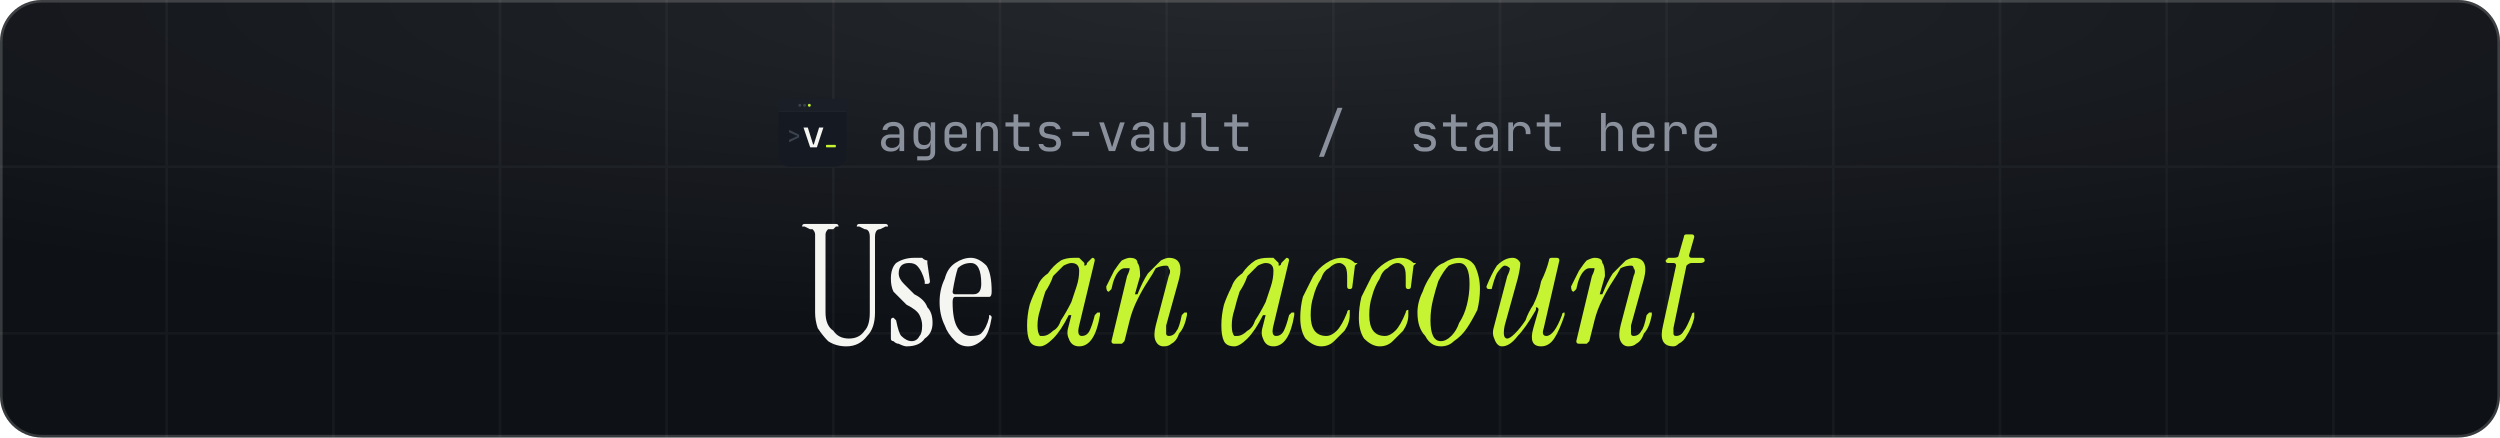
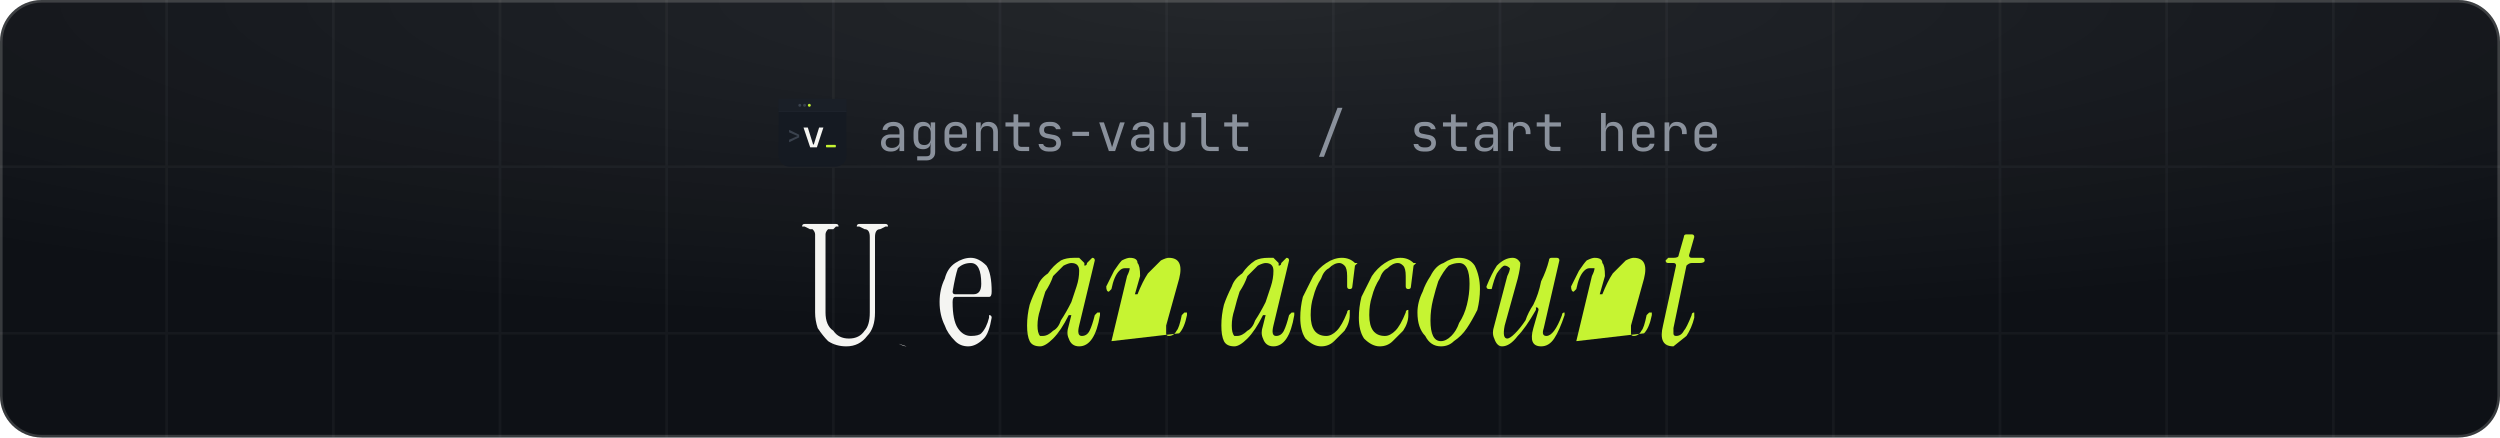
<svg xmlns="http://www.w3.org/2000/svg" width="960" height="168" viewBox="0 0 960 168" role="img" aria-label="Use an account">
  <defs>
    <radialGradient id="l" cx="0.5" cy="0" r="0.75">
      <stop offset="0" stop-color="#fff" stop-opacity="0.09" />
      <stop offset="1" stop-color="#fff" stop-opacity="0" />
    </radialGradient>
    <clipPath id="c">
      <rect width="960" height="168" rx="16" />
    </clipPath>
-     <path id="g0" d="M5.0 0.2L5.0 0.2Q3.3 0.2 2.3-0.7Q1.3-1.6 1.3-3.1L1.3-3.1Q1.3-4.6 2.3-5.5Q3.3-6.4 5-6.4L5-6.4L8.4-6.4L8.4-7.5Q8.4-8.5 7.8-9.1Q7.2-9.6 6.1-9.6L6.1-9.6Q5.1-9.6 4.4-9.2Q3.8-8.8 3.7-8.1L3.7-8.1L1.9-8.1Q2.0-9.5 3.2-10.4Q4.4-11.2 6.1-11.2L6.1-11.2Q8-11.2 9.1-10.2Q10.2-9.2 10.2-7.6L10.2-7.6L10.2 0L8.4 0L8.4-2.1L8.4-2.1Q8.3-1.1 7.5-0.5L7.5-0.5Q6.6 0.2 5.0 0.2ZM5.5-1.2L5.5-1.2Q6.8-1.2 7.6-1.9Q8.4-2.5 8.4-3.5L8.4-3.5L8.4-5.1L5.0-5.1Q4.1-5.1 3.6-4.6Q3.1-4.1 3.1-3.2L3.1-3.2Q3.1-2.3 3.7-1.8Q4.4-1.2 5.5-1.2Z" />
-     <path id="g1" d="M6.7 3.6L3.2 3.6L3.2 2.0L6.7 2.0Q7.6 2.0 8.0 1.6Q8.3 1.2 8.3 0.4L8.3 0.4L8.3-1L8.4-3L8.3-3Q8.3-2.0 7.6-1.4L7.6-1.4Q6.8-0.7 5.4-0.7L5.4-0.7Q3.7-0.7 2.7-1.8Q1.8-2.9 1.8-4.8L1.8-4.8L1.8-7.1Q1.8-9 2.7-10.1Q3.7-11.2 5.4-11.2L5.4-11.2Q6.8-11.2 7.6-10.5L7.6-10.5Q8.3-9.9 8.3-8.9L8.3-8.9L8.4-8.9L8.4-11L10.1-11L10.1 0.4Q10.1 1.9 9.2 2.7Q8.3 3.6 6.7 3.6L6.7 3.6ZM6.0-2.3L6.0-2.3Q7.1-2.3 7.7-3.0Q8.4-3.7 8.4-4.9L8.4-4.9L8.4-7Q8.4-8.2 7.7-8.9Q7.1-9.6 6.0-9.6L6.0-9.6Q4.8-9.6 4.2-9.0Q3.6-8.3 3.6-7L3.6-7L3.6-4.9Q3.6-3.6 4.2-2.9Q4.8-2.3 6.0-2.3Z" />
-     <path id="g2" d="M6 0.2L6 0.2Q4.7 0.2 3.7-0.3Q2.8-0.8 2.2-1.8Q1.7-2.7 1.7-4L1.7-4L1.7-7Q1.7-8.3 2.2-9.2Q2.8-10.2 3.7-10.7Q4.7-11.2 6-11.2Q7.3-11.2 8.3-10.7Q9.2-10.2 9.8-9.2Q10.3-8.3 10.3-7L10.3-7L10.3-5.1L3.5-5.1L3.5-4Q3.5-2.7 4.1-2.0Q4.8-1.3 6-1.3L6-1.3Q7.0-1.3 7.7-1.7Q8.3-2.1 8.5-2.8L8.5-2.8L10.3-2.8Q10.1-1.4 8.9-0.6Q7.7 0.2 6 0.2ZM3.5-6.4L8.5-6.4L8.5-7Q8.5-8.3 7.9-9Q7.2-9.7 6-9.7L6-9.7Q4.8-9.7 4.1-9Q3.5-8.3 3.5-7L3.5-7L3.5-6.4Z" />
-     <path id="g3" d="M3.6 0L1.8 0L1.8-11L3.6-11L3.6-8.9L3.7-8.9Q3.8-9.9 4.4-10.5L4.4-10.5Q5.2-11.2 6.6-11.2L6.6-11.2Q8.2-11.2 9.2-10.2Q10.2-9.2 10.2-7.4L10.2-7.4L10.2 0L8.4 0L8.4-7.2Q8.4-8.4 7.8-9.0Q7.1-9.6 6.1-9.6L6.1-9.6Q4.9-9.6 4.3-9.0Q3.6-8.3 3.6-7L3.6-7L3.6 0Z" />
-     <path id="g4" d="M10.2 0L7.2 0Q5.8 0 5.0-0.8Q4.2-1.5 4.2-2.9L4.2-2.9L4.2-9.4L1.1-9.4L1.1-11L4.2-11L4.2-14.1L6-14.1L6-11L10.4-11L10.4-9.4L6-9.4L6-2.9Q6-1.6 7.2-1.6L7.2-1.6L10.2-1.6L10.2 0Z" />
-     <path id="g5" d="M6.5 0.2L5.7 0.2Q4.5 0.2 3.7-0.2Q2.9-0.5 2.4-1.2Q1.9-1.8 1.8-2.7L1.8-2.7L3.6-2.7Q3.7-2.1 4.3-1.8Q4.8-1.4 5.7-1.4L5.7-1.4L6.5-1.4Q7.6-1.4 8.1-1.9Q8.6-2.3 8.6-3.0L8.6-3.0Q8.6-3.7 8.1-4.1Q7.7-4.5 6.7-4.7L6.7-4.7L5.3-4.9Q3.6-5.2 2.9-5.9Q2.1-6.7 2.1-8.1L2.1-8.1Q2.1-9.5 3-10.3Q3.9-11.2 5.8-11.2L5.8-11.2L6.6-11.2Q8.2-11.2 9.1-10.4Q10.1-9.7 10.3-8.4L10.3-8.4L8.5-8.4Q8.4-8.9 7.9-9.3Q7.4-9.6 6.6-9.6L6.6-9.6L5.8-9.6Q4.8-9.6 4.3-9.2Q3.9-8.8 3.9-8.0L3.9-8.0Q3.9-7.4 4.3-7.0Q4.7-6.7 5.5-6.6L5.5-6.6L7-6.3Q8.8-6.1 9.6-5.3Q10.4-4.5 10.4-3.1L10.4-3.1Q10.4-1.6 9.4-0.7Q8.5 0.2 6.5 0.2L6.5 0.2Z" />
-     <path id="g6" d="M9.2-5.8L2.8-5.8L2.8-7.4L9.2-7.4L9.2-5.8Z" />
-     <path id="g7" d="M7.2 0L4.8 0L1.1-11L2.9-11L5.4-3.6Q5.6-2.9 5.8-2.3Q6.0-1.7 6.0-1.4L6.0-1.4Q6.1-1.7 6.3-2.3Q6.5-2.9 6.7-3.6L6.7-3.6L9.1-11L10.9-11L7.2 0Z" />
-     <path id="g8" d="M6.0 0.2L6.0 0.2Q4.1 0.2 2.9-0.9Q1.8-2.1 1.8-4L1.8-4L1.8-11L3.6-11L3.6-4Q3.6-2.8 4.2-2.1Q4.9-1.4 6.0-1.4L6.0-1.4Q7.1-1.4 7.8-2.1Q8.4-2.8 8.4-4L8.4-4L8.4-11L10.2-11L10.2-4Q10.2-2.1 9.0-0.9Q7.9 0.2 6.0 0.2Z" />
-     <path id="g9" d="M11 0L7.5 0Q6.5 0 5.8-0.4Q5.1-0.8 4.7-1.5Q4.3-2.2 4.3-3.1L4.3-3.1L4.3-13.0L0.6-13.0L0.6-14.6L6.1-14.6L6.1-3.1Q6.1-2.4 6.5-2.0Q6.9-1.6 7.5-1.6L7.5-1.6L11-1.6L11 0Z" />
-     <path id="g11" d="M3.4 2.2L1.5 2.2L8.6-16.6L10.5-16.6L3.4 2.2Z" />
-     <path id="g12" d="M4.0 0L2.2 0L2.2-11L4.0-11L4.0-9.0Q4.2-9.8 4.6-10.3L4.6-10.3Q5.4-11.2 6.9-11.2L6.9-11.2Q8.6-11.2 9.7-10.1Q10.7-9.0 10.7-7.2L10.7-7.2L10.7-6.5L8.9-6.5L8.9-7Q8.9-8.3 8.3-9.0Q7.6-9.7 6.5-9.7L6.5-9.7Q5.3-9.7 4.7-9.0Q4.0-8.3 4.0-7L4.0-7L4.0 0Z" />
-     <path id="g13" d="M3.6 0L1.8 0L1.8-14.6L3.6-14.6L3.6-8.9L3.7-8.9Q3.8-9.9 4.4-10.5L4.4-10.5Q5.2-11.2 6.6-11.2L6.6-11.2Q8.2-11.2 9.2-10.2Q10.2-9.2 10.2-7.4L10.2-7.4L10.2 0L8.4 0L8.4-7.2Q8.4-8.4 7.8-9.0Q7.1-9.7 6.1-9.7L6.1-9.7Q4.9-9.7 4.3-9.0Q3.6-8.3 3.6-7L3.6-7L3.6 0Z" />
-     <path id="g14" d="M18 1L18 1Q14 1 11-1Q9-3 7-6Q6-9 6-12L6-12L6-42Q6-43 5-44Q5-44 4-44L4-44L2-45Q1-45 1-45L1-45Q1-46 2-46L2-46L14-46Q15-46 15-45L15-45Q15-45 14-45L14-45L13-44Q11-44 11-44Q10-43 10-42L10-42L10-12Q10-7 13-5Q15-2 19-2L19-2Q23-2 25-5Q27-7 27-12L27-12L27-41Q27-44 25-44L25-44L23-45Q22-45 22-45L22-45Q22-46 23-46L23-46L33-46Q34-46 34-45L34-45Q34-45 33-45L33-45L31-44Q29-44 29-41L29-41L29-12Q29-6 26-3Q23 1 18 1Z" />
-     <path id="g15" d="M8 1L8 1Q7 1 5 0Q4-0 3-1L3-1Q2-1 2-2L2-2L2-9Q2-10 3-10L3-10Q3-10 4-9L4-9Q5-4 6-3Q8-1 10-1L10-1Q12-1 13-3Q14-4 14-7L14-7Q14-9 13-11Q12-13 8-15L8-15Q5-18 3-20Q2-22 2-25L2-25Q2-29 4-31Q7-33 11-33L11-33Q12-33 14-33Q15-32 16-32L16-32Q16-31 16-31L16-31L17-24Q17-23 16-23L16-23Q15-23 15-23Q15-23 15-24L15-24Q14-28 12-30Q11-31 9-31L9-31Q7-31 6-30Q5-29 5-27L5-27Q5-25 7-23Q8-22 11-19L11-19Q15-17 16-14Q18-12 18-8L18-8Q18-4 15-2Q13 1 8 1Z" />
-     <path id="g16" d="M12 1L12 1Q9 1 7-1Q4-4 3-7Q1-11 1-16L1-16Q1-21 3-25Q4-29 7-31Q10-33 13-33L13-33Q16-33 19-30Q21-27 21-20L21-20Q21-18 20-18L20-18L7-18Q6-18 6-16L6-16Q6-9 8-6Q10-3 13-3L13-3Q16-3 17-4Q19-6 20-10L20-10Q20-11 20-11L20-11Q21-11 21-10L21-10Q20-4 18-2Q15 1 12 1ZM7-19L7-19L14-19Q17-19 17-23L17-23Q17-27 16-29Q15-31 13-31L13-31Q10-31 8-29Q7-26 6-20L6-20Q6-19 7-19Z" />
-     <path id="g18" d="M6 1L6 1Q3 1 2-1Q1-3 1-7L1-7Q1-11 2-15Q3-18 5-22Q6-25 9-27Q11-30 14-32Q16-33 19-33L19-33Q20-33 21-33Q22-32 23-31L23-31Q23-30 23-30L23-30Q24-30 24-31L24-31Q25-32 25-32Q26-33 26-33L26-33Q27-33 27-32L27-32L21-7Q20-3 22-3L22-3Q24-3 25-5Q26-7 27-11L27-11Q28-12 28-12L28-12Q29-12 29-12Q29-11 29-11L29-11Q28-5 26-2Q24 1 21 1L21 1Q18 1 17-2Q16-4 17-7L17-7L18-11Q18-11 18-11Q17-11 17-11L17-11Q14-5 11-2Q8 1 6 1ZM7-3L7-3Q9-3 11-5Q13-6 14-9Q16-12 18-16Q19-19 20-22Q21-25 21-28L21-28Q21-31 18-31L18-31Q17-31 15-30Q13-28 11-26Q10-23 8-20Q7-17 6-13Q5-10 5-7L5-7Q5-4 6-3Q6-3 7-3Z" />
-     <path id="g19" d="M3-1L3-1L9-26Q10-28 10-29Q9-29 8-29L8-29Q7-29 6-28Q4-26 3-21L3-21Q2-20 2-20L2-20Q1-20 1-22L1-22Q3-26 4-28Q6-31 7-32Q9-33 10-33L10-33Q13-33 13-31Q14-30 14-26L14-26L12-19Q12-19 12-19Q12-19 13-19L13-19Q15-24 17-27Q20-30 22-32Q24-33 25-33L25-33Q28-33 29-31Q30-29 29-25L29-25L24-7Q24-5 24-4Q24-3 25-3L25-3Q27-3 28-5Q29-6 30-11L30-11Q31-12 31-12L31-12Q32-12 32-12Q32-11 32-11L32-11Q31-6 29-4Q28-1 26-0Q25 1 23 1L23 1Q21 1 20-1Q19-3 20-7L20-7L25-26Q26-28 25-29Q25-30 24-30L24-30Q22-30 20-29Q19-27 17-24Q15-21 13-17Q11-13 10-9Q9-5 8-1L8-1Q7 0 7 0L7 0L4 0Q3 0 3-1Z" />
-     <path id="g21" d="M9 1L9 1Q6 1 3-2Q1-5 1-10L1-10Q1-14 2-18Q4-22 6-26Q8-29 11-31Q14-33 17-33L17-33Q20-33 22-31L22-31Q22-31 23-31Q23-31 22-30L22-30L21-22Q21-21 20-21L20-21Q19-21 19-22L19-22L19-26Q19-29 18-30Q17-31 16-31L16-31Q14-31 12-29Q10-28 9-25Q7-22 6-18Q5-15 5-11L5-11Q5-3 11-3L11-3Q13-3 15-5Q17-7 19-12L19-12Q19-13 20-13L20-13Q20-13 20-13Q20-12 20-11L20-11Q20-8 18-5Q16-3 14-1Q12 1 9 1Z" />
-     <path id="g22" d="M10 1L10 1Q6 1 4-3Q1-6 1-12L1-12Q1-16 3-20Q4-23 6-26Q8-30 11-31Q14-33 17-33L17-33Q21-33 23-30Q25-26 25-21L25-21Q25-17 24-13Q22-9 20-6Q18-3 15-1Q13 1 10 1ZM10-1L10-1Q12-1 14-3Q16-5 17-8Q19-11 20-15Q21-19 21-23L21-23Q21-31 17-31L17-31Q15-31 13-30Q11-28 9-24Q8-21 7-17Q6-13 6-9L6-9Q6-1 10-1Z" />
-     <path id="g23" d="M7 1L7 1Q5 1 4-2Q3-4 4-7L4-7L9-26Q10-28 10-29Q9-30 8-30L8-30Q7-30 5-27Q4-25 3-21L3-21Q3-21 2-21L2-21Q1-21 1-22L1-22Q3-27 5-30Q8-33 11-33L11-33Q13-33 14-31Q14-29 13-25L13-25L8-7Q7-2 9-2L9-2Q10-2 12-4Q14-6 16-9Q17-12 19-15Q21-19 22-24Q24-28 25-32L25-32Q25-33 26-33L26-33L28-33Q29-33 29-32L29-32L23-6Q22-3 24-3L24-3Q27-3 30-11L30-11Q30-12 31-12L31-12Q31-12 31-12Q31-11 31-11L31-11Q29-5 27-2Q25 1 22 1L22 1Q17 1 19-6L19-6L21-13Q21-14 20-14Q20-14 20-13L20-13Q16-6 13-3Q10 1 7 1Z" />
-     <path id="g24" d="M7 1L7 1Q4 1 3-1Q2-3 3-7L3-7L8-30Q8-31 7-31L7-31L5-31Q4-31 4-32L4-32Q4-32 4-32Q5-33 5-33L5-33L7-33Q9-33 9-34L9-34L11-41Q11-42 12-42L12-42L14-42Q15-42 15-41L15-41L13-34Q13-33 14-33L14-33L18-33Q19-33 19-32L19-32Q19-31 17-31L17-31L14-31Q13-31 12-30L12-30L7-6Q7-5 7-4Q7-3 8-3L8-3Q10-3 11-5Q12-6 14-11L14-11Q14-12 15-12L15-12Q15-12 15-12Q15-11 15-10L15-10Q14-6 12-3Q11-1 9-0Q8 1 7 1Z" />
+     <path id="g0" d="M5 0.2Q3.3 0.2 2.3-0.7Q1.3-1.6 1.3-3.1Q1.3-4.6 2.3-5.5Q3.3-6.4 5-6.4L8.4-6.4L8.4-7.5Q8.4-8.5 7.8-9.1Q7.2-9.6 6.1-9.6Q5.1-9.6 4.4-9.2Q3.8-8.8 3.7-8.1L1.9-8.1Q2-9.5 3.2-10.4Q4.4-11.2 6.1-11.2Q8-11.2 9.1-10.2Q10.2-9.2 10.2-7.6L10.2 0L8.4 0L8.4-2.1L8.4-2.1Q8.3-1.1 7.5-0.5Q6.6 0.2 5 0.2M5.5-1.2Q6.8-1.2 7.6-1.9Q8.4-2.5 8.4-3.5L8.4-5.1L5-5.1Q4.1-5.1 3.6-4.6Q3.1-4.1 3.1-3.2Q3.1-2.3 3.7-1.7Q4.4-1.2 5.5-1.2" />
+     <path id="g1" d="M6.7 3.6L3.2 3.6L3.2 2L6.7 2Q7.6 2 8 1.6Q8.3 1.2 8.3 0.4L8.3-1L8.4-3L8.3-3Q8.3-2 7.6-1.4Q6.8-0.7 5.4-0.7Q3.7-0.7 2.7-1.8Q1.8-2.9 1.8-4.8L1.8-7.1Q1.8-9 2.7-10.1Q3.7-11.2 5.4-11.2Q6.8-11.2 7.6-10.5Q8.3-9.9 8.3-8.9L8.4-8.9L8.4-11L10.1-11L10.1 0.4Q10.1 1.9 9.2 2.7Q8.3 3.6 6.7 3.6M6-2.3Q7.1-2.3 7.7-3Q8.4-3.7 8.4-4.9L8.4-7Q8.4-8.2 7.7-8.9Q7.1-9.6 6-9.6Q4.8-9.6 4.2-9Q3.6-8.3 3.6-7L3.6-4.9Q3.6-3.6 4.2-2.9Q4.8-2.3 6-2.3" />
+     <path id="g2" d="M6 0.2Q4.7 0.2 3.7-0.3Q2.8-0.8 2.2-1.8Q1.7-2.7 1.7-4L1.7-7Q1.7-8.3 2.2-9.2Q2.8-10.2 3.7-10.7Q4.7-11.2 6-11.2Q7.3-11.2 8.3-10.7Q9.2-10.2 9.8-9.2Q10.3-8.3 10.3-7L10.3-5.1L3.5-5.1L3.5-4Q3.5-2.7 4.1-2Q4.8-1.3 6-1.3Q7-1.3 7.7-1.7Q8.3-2.1 8.5-2.8L10.3-2.8Q10.1-1.4 8.9-0.6Q7.7 0.2 6 0.2M3.5-6.4L8.5-6.4L8.5-7Q8.5-8.3 7.9-9Q7.2-9.7 6-9.7Q4.8-9.7 4.1-9Q3.5-8.3 3.5-7" />
+     <path id="g3" d="M3.6 0L1.8 0L1.8-11L3.6-11L3.6-8.9L3.7-8.9Q3.8-9.9 4.4-10.5Q5.2-11.2 6.6-11.2Q8.2-11.2 9.2-10.2Q10.2-9.2 10.2-7.4L10.2 0L8.4 0L8.4-7.2Q8.4-8.4 7.8-9Q7.1-9.6 6.1-9.6Q4.9-9.6 4.3-9Q3.6-8.3 3.6-7" />
+     <path id="g4" d="M10.2 0L7.2 0Q5.8 0 5-0.8Q4.2-1.5 4.2-2.9L4.2-9.4L1.1-9.4L1.1-11L4.2-11L4.2-14.1L6-14.1L6-11L10.4-11L10.4-9.4L6-9.4L6-2.9Q6-1.6 7.2-1.6L10.2-1.6" />
+     <path id="g5" d="M6.5 0.2L5.7 0.2Q4.5 0.2 3.7-0.2Q2.9-0.5 2.4-1.2Q1.9-1.8 1.8-2.7L3.6-2.7Q3.7-2.1 4.3-1.8Q4.8-1.4 5.7-1.4L6.5-1.4Q7.6-1.4 8.1-1.9Q8.6-2.3 8.6-3Q8.6-3.7 8.1-4.1Q7.7-4.5 6.7-4.7L5.3-4.9Q3.6-5.2 2.9-5.9Q2.1-6.7 2.1-8.1Q2.1-9.5 3-10.3Q3.9-11.2 5.8-11.2L6.6-11.2Q8.2-11.2 9.1-10.4Q10.1-9.7 10.3-8.4L8.5-8.4Q8.4-8.9 7.9-9.2Q7.4-9.6 6.6-9.6L5.8-9.6Q4.8-9.6 4.3-9.2Q3.9-8.8 3.9-8Q3.9-7.4 4.3-7Q4.7-6.7 5.5-6.6L7-6.3Q8.8-6.1 9.6-5.3Q10.4-4.5 10.4-3.1Q10.4-1.6 9.4-0.7Q8.5 0.2 6.5 0.2" />
+     <path id="g6" d="M9.2-5.8L2.8-5.8L2.8-7.4L9.2-7.4" />
+     <path id="g7" d="M7.2 0L4.8 0L1.1-11L2.9-11L5.4-3.6Q5.6-2.9 5.8-2.3Q6-1.7 6-1.4Q6.1-1.7 6.3-2.3Q6.5-2.9 6.7-3.6L9.1-11L10.9-11" />
+     <path id="g8" d="M6 0.2Q4.1 0.2 2.9-0.9Q1.8-2.1 1.8-4L1.8-11L3.6-11L3.6-4Q3.6-2.8 4.2-2.1Q4.9-1.4 6-1.4Q7.1-1.4 7.8-2.1Q8.4-2.8 8.4-4L8.4-11L10.2-11L10.2-4Q10.2-2.1 9-0.9Q7.9 0.2 6 0.2" />
+     <path id="g9" d="M11 0L7.5 0Q6.5 0 5.8-0.4Q5.1-0.8 4.7-1.5Q4.3-2.2 4.3-3.1L4.3-13L0.6-13L0.6-14.6L6.1-14.6L6.1-3.1Q6.1-2.4 6.5-2Q6.9-1.6 7.5-1.6L11-1.6" />
+     <path id="g11" d="M3.4 2.2L1.5 2.2L8.6-16.6L10.5-16.6" />
+     <path id="g12" d="M4 0L2.2 0L2.2-11L4-11L4-9Q4.2-9.8 4.6-10.3Q5.4-11.2 6.9-11.2Q8.6-11.2 9.7-10.1Q10.7-9 10.7-7.2L10.7-6.5L8.9-6.5L8.9-7Q8.9-8.3 8.3-9Q7.6-9.7 6.5-9.7Q5.3-9.7 4.7-9Q4-8.3 4-7" />
+     <path id="g13" d="M3.6 0L1.8 0L1.8-14.6L3.6-14.6L3.6-8.9L3.7-8.9Q3.8-9.9 4.4-10.5Q5.2-11.2 6.6-11.2Q8.2-11.2 9.2-10.2Q10.2-9.2 10.2-7.4L10.2 0L8.4 0L8.4-7.2Q8.4-8.4 7.8-9Q7.1-9.7 6.1-9.7Q4.9-9.7 4.3-9Q3.6-8.3 3.6-7" />
+     <path id="g14" d="M18 1Q14 1 11-1Q9-3 7-6Q6-9 6-12L6-42Q6-43 5-44Q5-44 4-44L2-45Q1-45 1-45Q1-46 2-46L14-46Q15-46 15-45Q15-45 14-45L13-44Q11-44 11-44Q10-43 10-42L10-12Q10-7 13-5Q15-2 19-2Q23-2 25-5Q27-7 27-12L27-41Q27-44 25-44L23-45Q22-45 22-45Q22-46 23-46L33-46Q34-46 34-45Q34-45 33-45L31-44Q29-44 29-41L29-12Q29-6 26-3Q23 1 18 1" />
+     <path id="g15" d="M8 1Q7 1 5 0Q40 3-1Q2-1 2-2L2-9Q2-10 3-10Q3-10 4-9Q5-4 6-3Q8-1 10-1Q12-1 13-3Q14-4 14-7Q14-9 13-11Q12-13 8-15Q5-18 3-20Q2-22 2-25Q2-29 4-31Q7-33 11-33Q12-33 14-33Q15-32 16-32Q16-31 16-31L17-24Q17-23 16-23Q15-23 15-23Q15-23 15-24Q14-28 12-30Q11-31 9-31Q7-31 6-30Q5-29 5-27Q5-25 7-23Q8-22 11-19Q15-17 16-14Q18-12 18-8Q18-4 15-2Q13 1 8 1" />
+     <path id="g16" d="M12 1Q9 1 7-1Q4-4 3-7Q1-11 1-16Q1-21 3-25Q4-29 7-31Q10-33 13-33Q16-33 19-30Q21-27 21-20Q21-18 20-18L7-18Q6-18 6-16Q6-9 8-6Q10-3 13-3Q16-3 17-4Q19-6 20-10Q20-11 20-11Q21-11 21-10Q20-4 18-2Q15 1 12 1M7-19L14-19Q17-19 17-23Q17-27 16-29Q15-31 13-31Q10-31 8-29Q7-26 6-20Q6-19 7-19" />
+     <path id="g18" d="M6 1Q3 1 2-1Q1-3 1-7Q1-11 2-15Q3-18 5-22Q6-25 9-27Q11-30 14-32Q16-33 19-33Q20-33 21-33Q22-32 23-31Q23-30 23-30Q24-30 24-31Q25-32 25-32Q26-33 26-33Q27-33 27-32L21-7Q20-3 22-3Q24-3 25-5Q26-7 27-11Q28-12 28-12Q29-12 29-12Q29-11 29-11Q28-5 26-2Q24 1 21 1Q18 1 17-2Q16-4 17-7L18-11Q18-11 18-11Q17-11 17-11Q14-5 11-2Q8 1 6 1M7-3Q9-3 11-5Q13-6 14-9Q16-12 18-16Q19-19 20-22Q21-25 21-28Q21-31 18-31Q17-31 15-30Q13-28 11-26Q10-23 8-20Q7-17 6-13Q5-10 5-7Q5-4 6-3Q6-3 7-3" />
+     <path id="g19" d="M3-1L9-26Q10-28 10-29Q9-29 8-29Q7-29 6-28Q4-26 3-21Q2-20 2-20Q1-20 1-22Q3-26 4-28Q6-31 7-32Q9-33 10-33Q13-33 13-31Q14-30 14-26L12-19Q12-19 12-19Q12-19 13-19Q15-24 17-27Q20-30 22-32Q24-33 25-33Q28-33 29-31Q30-29 29-25L24-7Q24-5 24-4Q24-3 25-3Q27-3 28-5Q29-6 30-11Q31-12 31-12Q32-12 32-12Q32-11 32-11Q31-6 29-4Q28-1 260Q25 1 23 1Q21 1 20-1Q19-3 20-7L25-26Q26-28 25-29Q25-30 24-30Q22-30 20-29Q19-27 17-24Q15-21 13-17Q11-13 10-9Q9-5 8-1Q7 0 7 0L4 0Q3 0 3-1" />
+     <path id="g21" d="M9 1Q6 1 3-2Q1-5 1-10Q1-14 2-18Q4-22 6-26Q8-29 11-31Q14-33 17-33Q20-33 22-31Q22-31 23-31Q23-31 22-30L21-22Q21-21 20-21Q19-21 19-22L19-26Q19-29 18-30Q17-31 16-31Q14-31 12-29Q10-28 9-25Q7-22 6-18Q5-15 5-11Q5-3 11-3Q13-3 15-5Q17-7 19-12Q19-13 20-13Q20-13 20-13Q20-12 20-11Q20-8 18-5Q16-3 14-1Q12 1 9 1" />
+     <path id="g22" d="M10 1Q6 1 4-3Q1-6 1-12Q1-16 3-20Q4-23 6-26Q8-30 11-31Q14-33 17-33Q21-33 23-30Q25-26 25-21Q25-17 24-13Q22-9 20-6Q18-3 15-1Q13 1 10 1M10-1Q12-1 14-3Q16-5 17-8Q19-11 20-15Q21-19 21-23Q21-31 17-31Q15-31 13-30Q11-28 9-24Q8-21 7-17Q6-13 6-9Q6-1 10-1" />
+     <path id="g23" d="M7 1Q5 1 4-2Q3-4 4-7L9-26Q10-28 10-29Q9-30 8-30Q7-30 5-27Q4-25 3-21Q3-21 2-21Q1-21 1-22Q3-27 5-30Q8-33 11-33Q13-33 14-31Q14-29 13-25L8-7Q7-2 9-2Q10-2 12-4Q14-6 16-9Q17-12 19-15Q21-19 22-24Q24-28 25-32Q25-33 26-33L28-33Q29-33 29-32L23-6Q22-3 24-3Q27-3 30-11Q30-12 31-12Q31-12 31-12Q31-11 31-11Q29-5 27-2Q25 1 22 1Q17 1 19-6L21-13Q21-14 20-14Q20-14 20-13Q16-6 13-3Q10 1 7 1" />
+     <path id="g24" d="M7 1Q4 1 3-1Q2-3 3-7L8-30Q8-31 7-31L5-31Q4-31 4-32Q4-32 4-32Q5-33 5-33L7-33Q9-33 9-34L11-41Q11-42 12-42L14-42Q15-42 15-41L13-34Q13-33 14-33L18-33Q19-33 19-32Q19-31 17-31L14-31Q13-31 12-30L7-6Q7-5 7-4Q7-3 8-3Q10-3 11-5Q12-6 14-11Q14-12 15-12Q15-12 15-12Q15-11 15-10Q14-6 12-3Q11-1 90Q8 1 7 1" />
  </defs>
  <g clip-path="url(#c)">
    <rect width="960" height="168" fill="#0e1116" />
    <path d="M64 0V168M128 0V168M192 0V168M256 0V168M320 0V168M384 0V168M448 0V168M512 0V168M576 0V168M640 0V168M704 0V168M768 0V168M832 0V168M896 0V168M0 64H960M0 128H960" stroke="#f5f5f2" stroke-opacity="0.04" fill="none" />
    <rect width="960" height="168" fill="url(#l)" />
    <g transform="translate(299 38) scale(0.02539062)">
      <rect width="1024" height="1024" rx="160" fill="#151a22" />
      <rect width="1024" height="190" fill="#1a1f27" />
      <rect y="190" width="1024" height="4" fill="#2a313c" />
      <circle cx="320" cy="96" r="22" fill="#3a424e" />
      <circle cx="392" cy="96" r="22" fill="#3a424e" />
      <circle cx="464" cy="96" r="22" fill="#c6f432" />
      <path d="M158 467L310 541V581L158 655V617L287 561L158 505Z" fill="#3a424e" />
      <path d="M376 432H441L521 688H532L612 432H677L578 732H477Z" fill="#f5f5f2" />
      <rect x="716" y="694.5" width="149" height="37.5" rx="9" fill="#c6f432" />
    </g>
    <g fill="#8a919c">
      <use href="#g0" x="337" y="58" />
      <use href="#g1" x="349" y="58" />
      <use href="#g2" x="361" y="58" />
      <use href="#g3" x="373" y="58" />
      <use href="#g4" x="385" y="58" />
      <use href="#g5" x="397" y="58" />
      <use href="#g6" x="409" y="58" />
      <use href="#g7" x="421" y="58" />
      <use href="#g0" x="433" y="58" />
      <use href="#g8" x="445" y="58" />
      <use href="#g9" x="457" y="58" />
      <use href="#g4" x="469" y="58" />
      <use href="#g11" x="505" y="58" />
      <use href="#g5" x="541" y="58" />
      <use href="#g4" x="553" y="58" />
      <use href="#g0" x="565" y="58" />
      <use href="#g12" x="577" y="58" />
      <use href="#g4" x="589" y="58" />
      <use href="#g13" x="613" y="58" />
      <use href="#g2" x="625" y="58" />
      <use href="#g12" x="637" y="58" />
      <use href="#g2" x="649" y="58" />
    </g>
    <g fill="#f5f5f2">
      <use href="#g14" x="307" y="132" />
      <use href="#g15" x="340.1" y="132" />
      <use href="#g16" x="359.8" y="132" />
    </g>
    <g fill="#c6f432">
      <use href="#g18" x="393.4" y="132" />
      <use href="#g19" x="423.8" y="132" />
      <use href="#g18" x="468" y="132" />
      <use href="#g21" x="498.3" y="132" />
      <use href="#g21" x="520.8" y="132" />
      <use href="#g22" x="543.3" y="132" />
      <use href="#g23" x="569.8" y="132" />
      <use href="#g19" x="602.3" y="132" />
      <use href="#g24" x="635.6" y="132" />
    </g>
  </g>
  <rect x="0.5" y="0.5" width="959" height="167" rx="15.5" fill="none" stroke="#f5f5f2" stroke-opacity="0.18" />
</svg>
